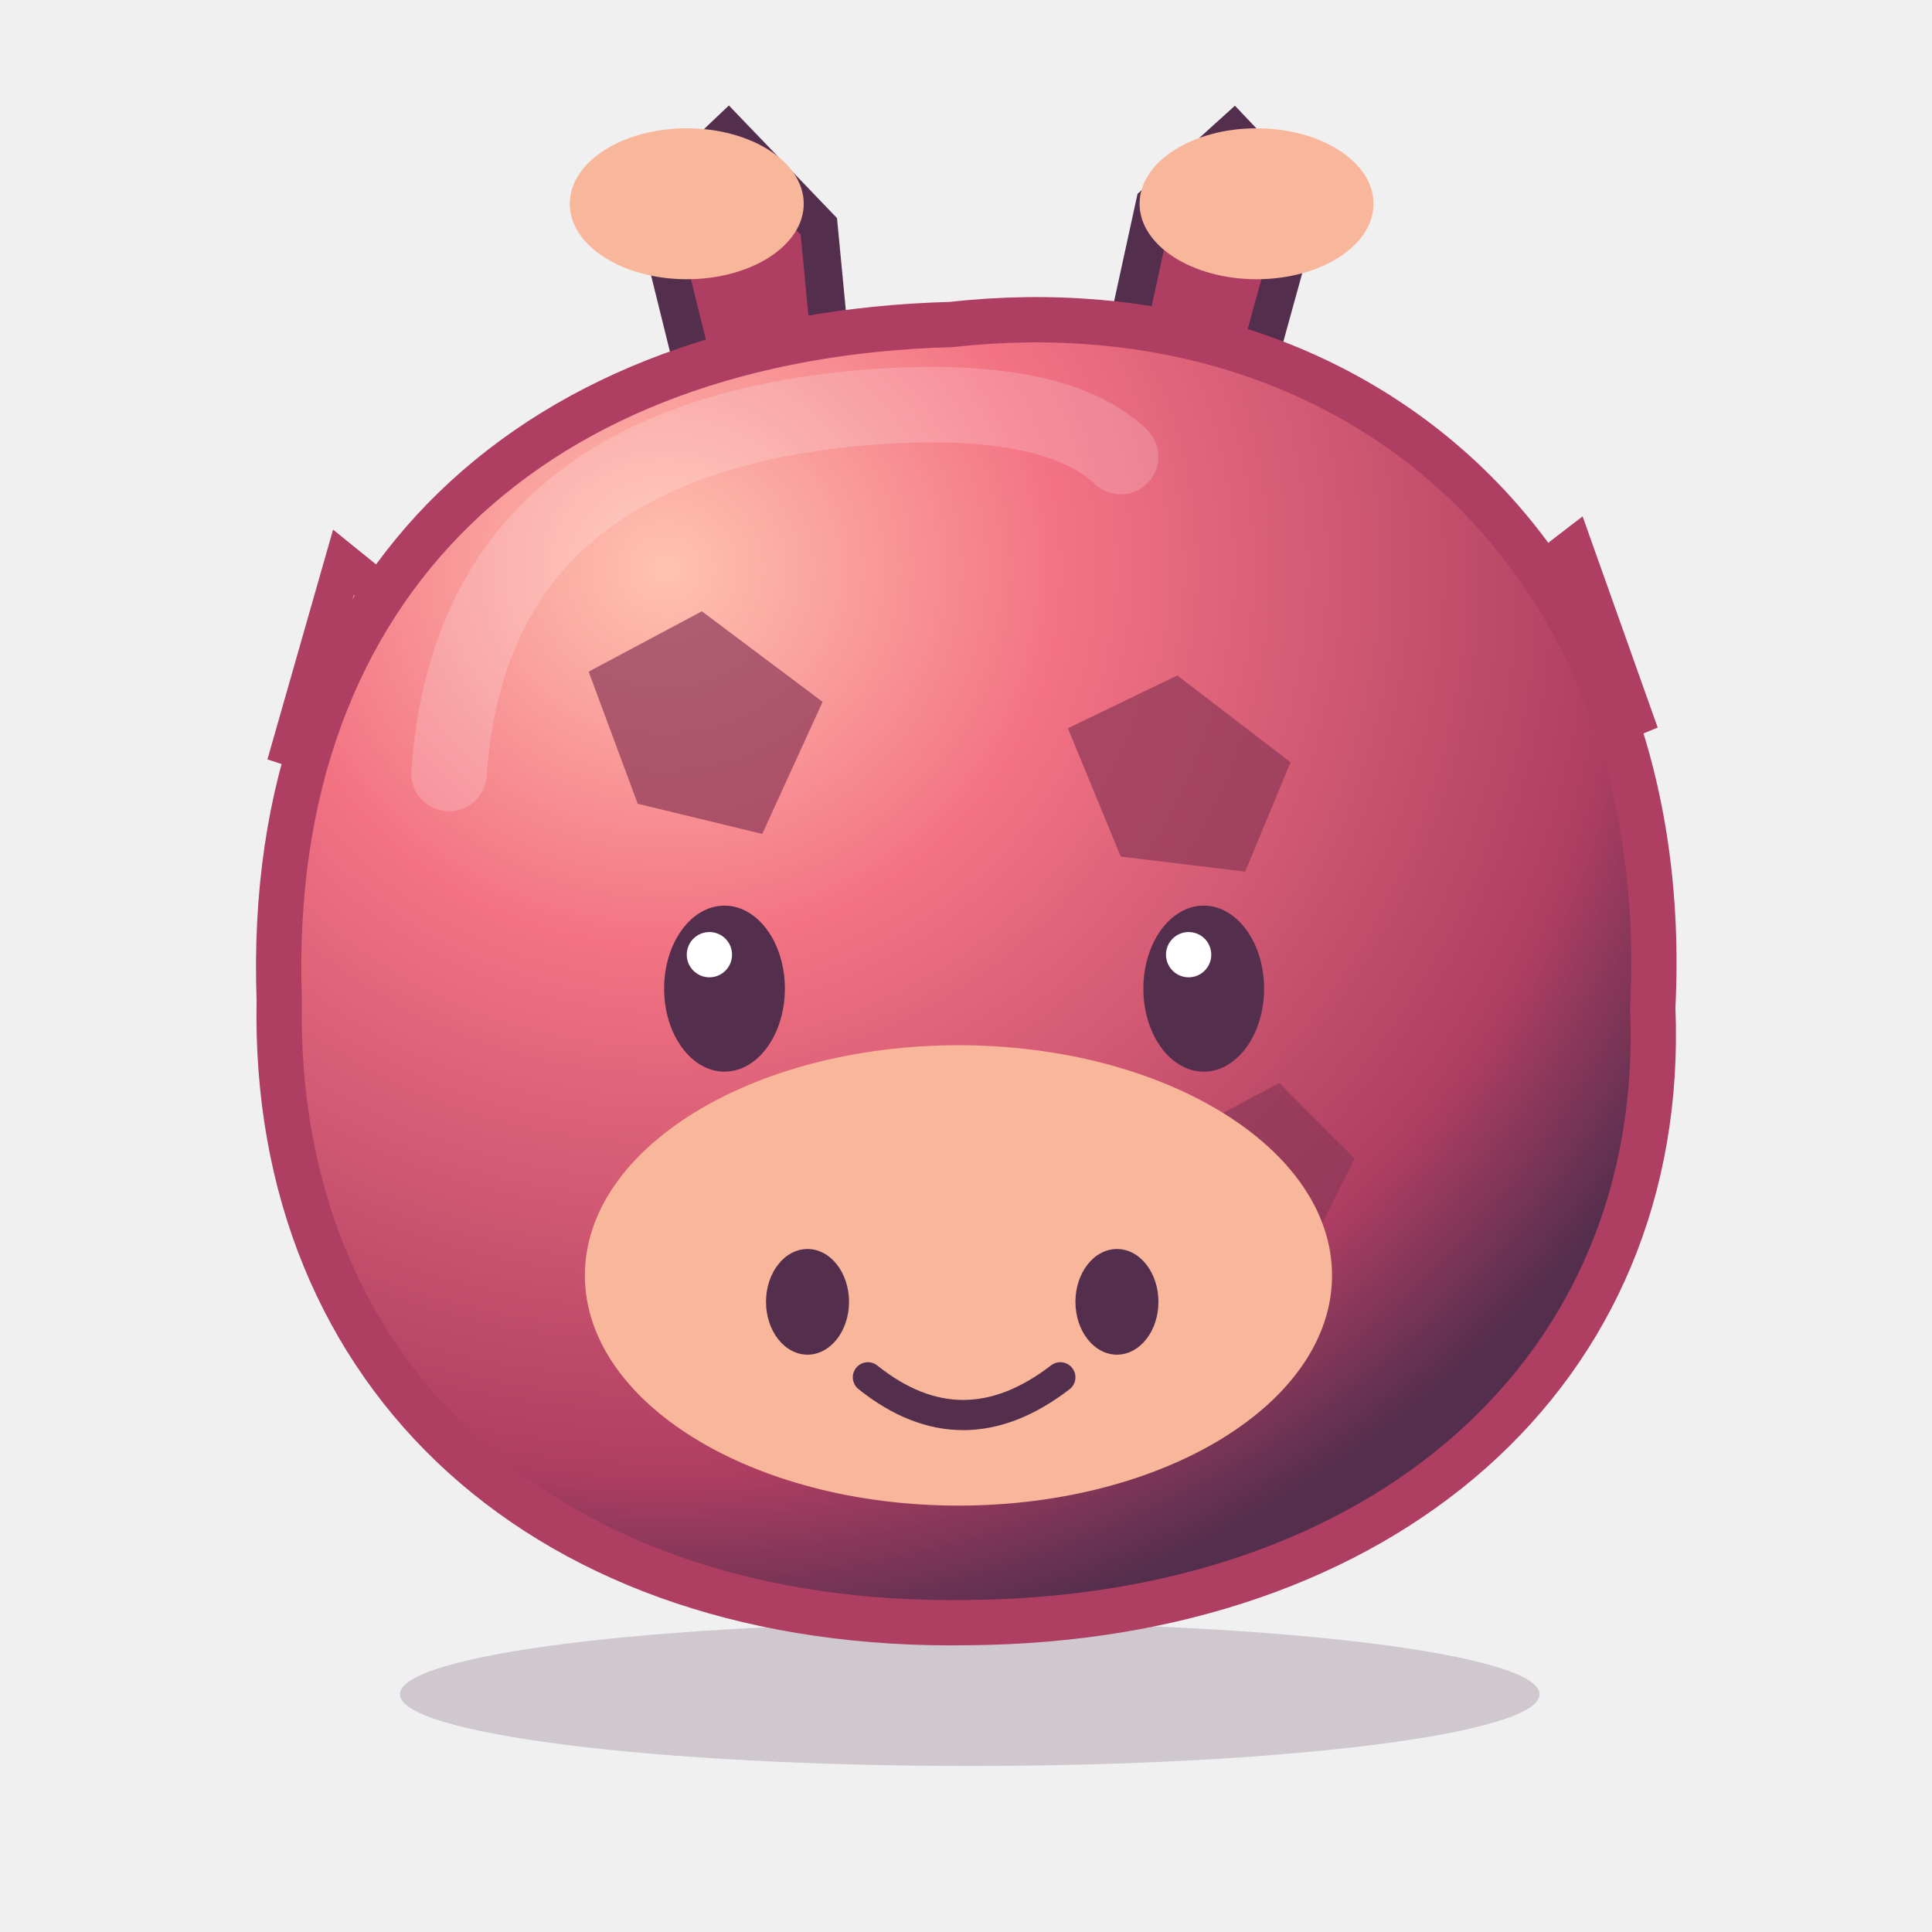
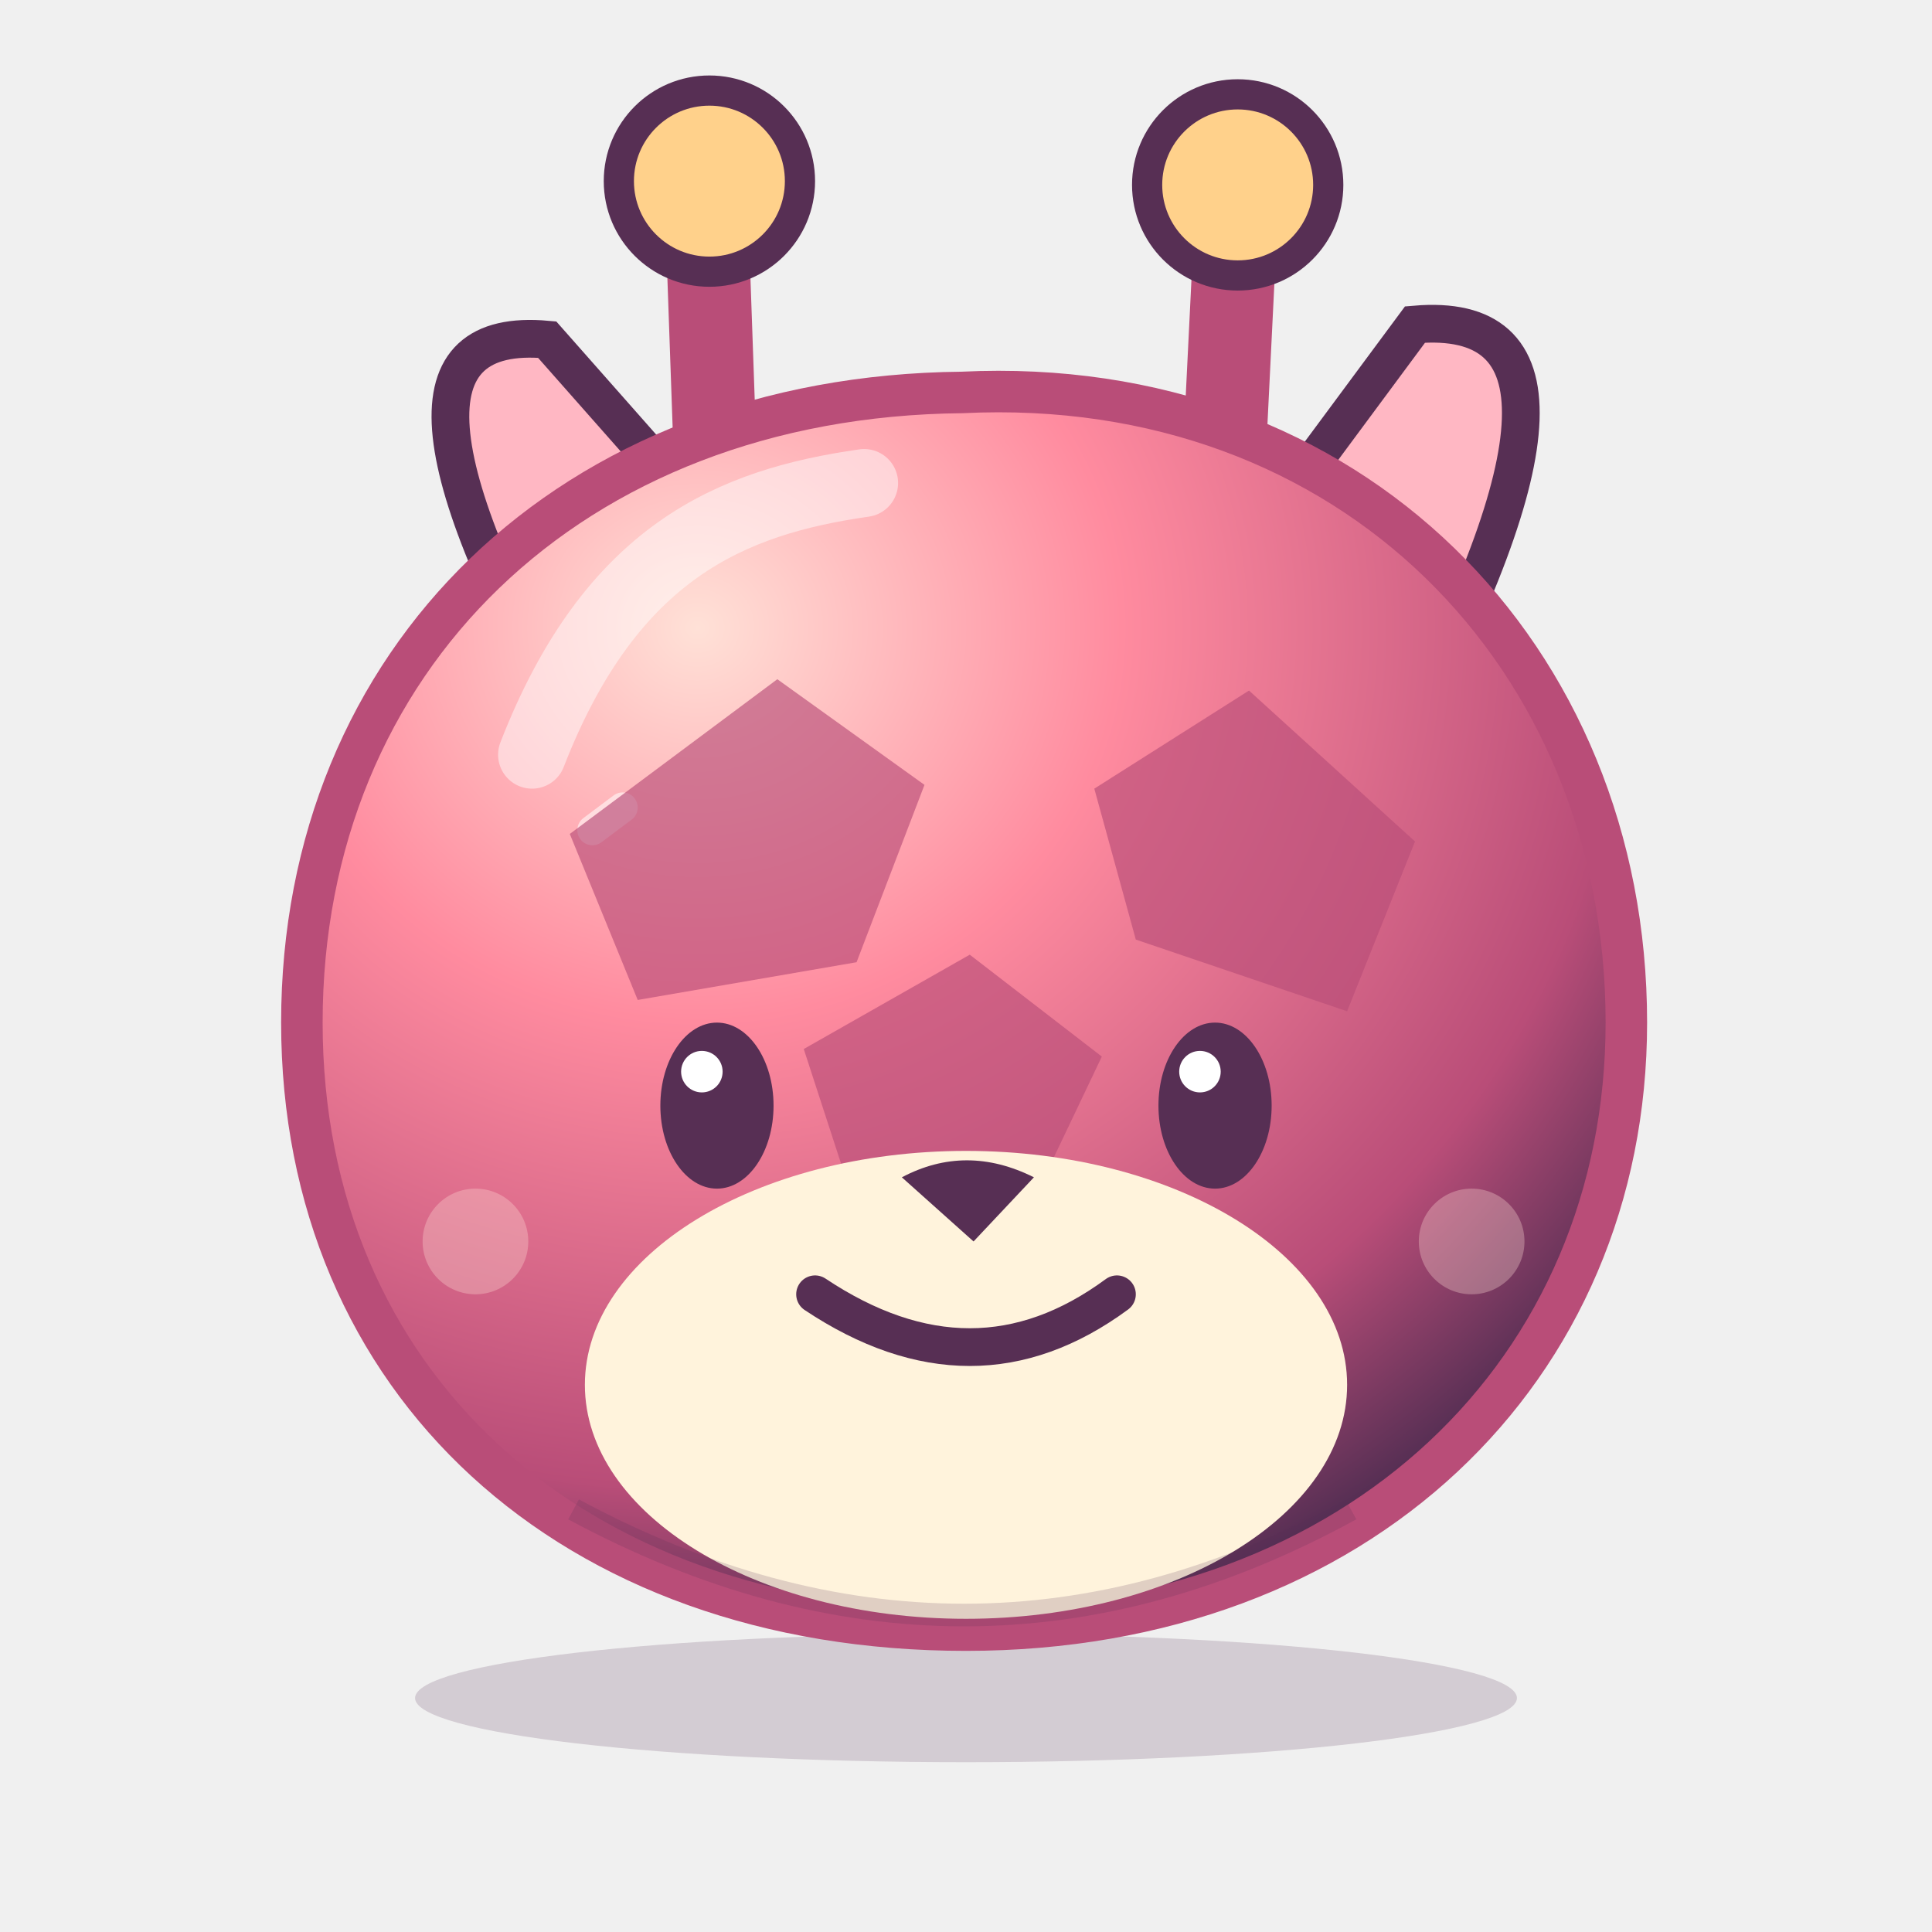
- <svg xmlns="http://www.w3.org/2000/svg" width="512" height="512" viewBox="0 0 512 512">
+ <svg xmlns="http://www.w3.org/2000/svg" width="256" height="256" viewBox="0 0 512 512">
  <defs>
-     <radialGradient id="body" cx="28%" cy="19%" r="85%">
-       <stop offset="0" stop-color="#FFC3B1" />
-       <stop offset=".34" stop-color="#F37383" />
-       <stop offset=".82" stop-color="#AE3E62" />
-       <stop offset="1" stop-color="#542E4D" />
+     <radialGradient id="coat" cx="30%" cy="19%" r="86%">
+       <stop stop-color="#FFE1D7" />
+       <stop offset=".37" stop-color="#FF8B9F" />
+       <stop offset=".81" stop-color="#B94D78" />
+       <stop offset="1" stop-color="#572F54" />
    </radialGradient>
-     <linearGradient id="shine" x1="0" y1="0" x2=".75" y2="1">
-       <stop stop-color="#FFFFFF" stop-opacity=".64" />
+     <radialGradient id="glow" cx="38%" cy="26%" r="68%">
+       <stop stop-color="#FFFFFF" stop-opacity=".34" />
      <stop offset="1" stop-color="#FFFFFF" stop-opacity="0" />
-     </linearGradient>
+     </radialGradient>
  </defs>
-   <ellipse cx="257" cy="449" rx="151" ry="19" fill="#542E4D" opacity=".21" />
-   <path d="M196 147L173 54 193 35 217 60 224 133M289 132L306 54 327 35 345 54 316 159" fill="#AE3E62" stroke="#542E4D" stroke-width="10" />
-   <ellipse cx="182" cy="54" rx="31" ry="20" fill="#F8B69B" />
-   <ellipse cx="333" cy="54" rx="31" ry="20" fill="#F8B69B" />
-   <path d="M138 187L91 149 77 198 162 226M350 224L433 190 417 145 365 185" fill="url(#body)" stroke="#AE3E62" stroke-width="10" />
-   <path d="M252 86C360 74 444 148 438 267C442 364 366 429 257 430C145 432 72 365 74 265C70 153 143 89 252 86Z" fill="url(#body)" stroke="#AE3E62" stroke-width="12" />
-   <path d="M119 205Q125 117 229 108Q279 104 297 121" fill="none" stroke="#FFFFFF" stroke-width="20" opacity=".18" stroke-linecap="round" />
-   <ellipse cx="192" cy="262" rx="16" ry="22" fill="#542E4D" />
-   <ellipse cx="319" cy="262" rx="16" ry="22" fill="#542E4D" />
-   <circle cx="188" cy="253" r="6" fill="#FFFFFF" />
-   <circle cx="315" cy="253" r="6" fill="#FFFFFF" />
-   <path d="M156 178l30-16 32 24-16 35-33-8zM283 193l29-14 30 23-12 29-33-4zM197 297l25-15 30 20-22 27zM309 303l30-16 20 20-15 30z" fill="#8C3857" opacity=".70" />
-   <ellipse cx="254" cy="338" rx="99" ry="61" fill="#F8B69B" />
-   <ellipse cx="214" cy="345" rx="11" ry="14" fill="#542E4D" />
-   <ellipse cx="296" cy="345" rx="11" ry="14" fill="#542E4D" />
-   <path d="M230 365Q255 385 281 365" fill="none" stroke="#542E4D" stroke-width="8" stroke-linecap="round" />
+   <ellipse cx="256" cy="450" rx="146" ry="17" fill="#572F54" opacity=".19" />
+   <path d="M192 191L187 49m134 142 7-142" stroke="#B94D78" stroke-width="22" stroke-linecap="round" />
+   <circle cx="188" cy="48" r="24" fill="#FFD18B" stroke="#572F54" stroke-width="8" />
+   <circle cx="328" cy="49" r="24" fill="#FFD18B" stroke="#572F54" stroke-width="8" />
+   <path d="M153 195Q90 85 145 90l68 77m102 0 60-81q58-5-4 111" fill="#FFB7C3" stroke="#572F54" stroke-width="10" />
+   <path d="M255 104C358 99 431 174 431 271C431 363 360 432 256 432C151 432 80 366 80 271C80 175 151 105 255 104Z" fill="url(#coat)" stroke="#B94D78" stroke-width="11" />
+   <path d="M141 200C162 146 194 133 229 128" stroke="#FFFFFF" stroke-opacity=".48" stroke-width="18" fill="none" stroke-linecap="round" />
+   <path d="M157 220L165 214" stroke="#FFFFFF" stroke-width="8" stroke-linecap="round" opacity=".55" />
+   <path d="M151 221l55-41 39 28-18 47-58 10Zm180-38 44 40-18 45-56-19-11-40Zm-118 95 44-25 35 27-20 42-45-1Z" fill="#B94D78" opacity=".65" />
+   <ellipse cx="190" cy="293" rx="15" ry="22" fill="#572F54" />
+   <ellipse cx="322" cy="293" rx="15" ry="22" fill="#572F54" />
+   <circle cx="186" cy="284" r="5.5" fill="white" />
+   <circle cx="318" cy="284" r="5.5" fill="white" />
+   <ellipse cx="256" cy="367" rx="101" ry="62" fill="#FFF3DC" />
+   <path d="M239 312Q256 303 274 312L258 329Z" fill="#572F54" />
+   <path d="M216 343Q258 371 296 343" stroke="#572F54" stroke-width="10" stroke-linecap="round" fill="none" />
+   <path d="M152 400Q256 456 358 400" stroke="#572F54" stroke-opacity=".18" stroke-width="6" fill="none" />
+   <circle cx="126" cy="329" r="14" fill="#FFE1D7" opacity=".32" />
+   <circle cx="390" cy="329" r="14" fill="#FFE1D7" opacity=".32" />
</svg>
